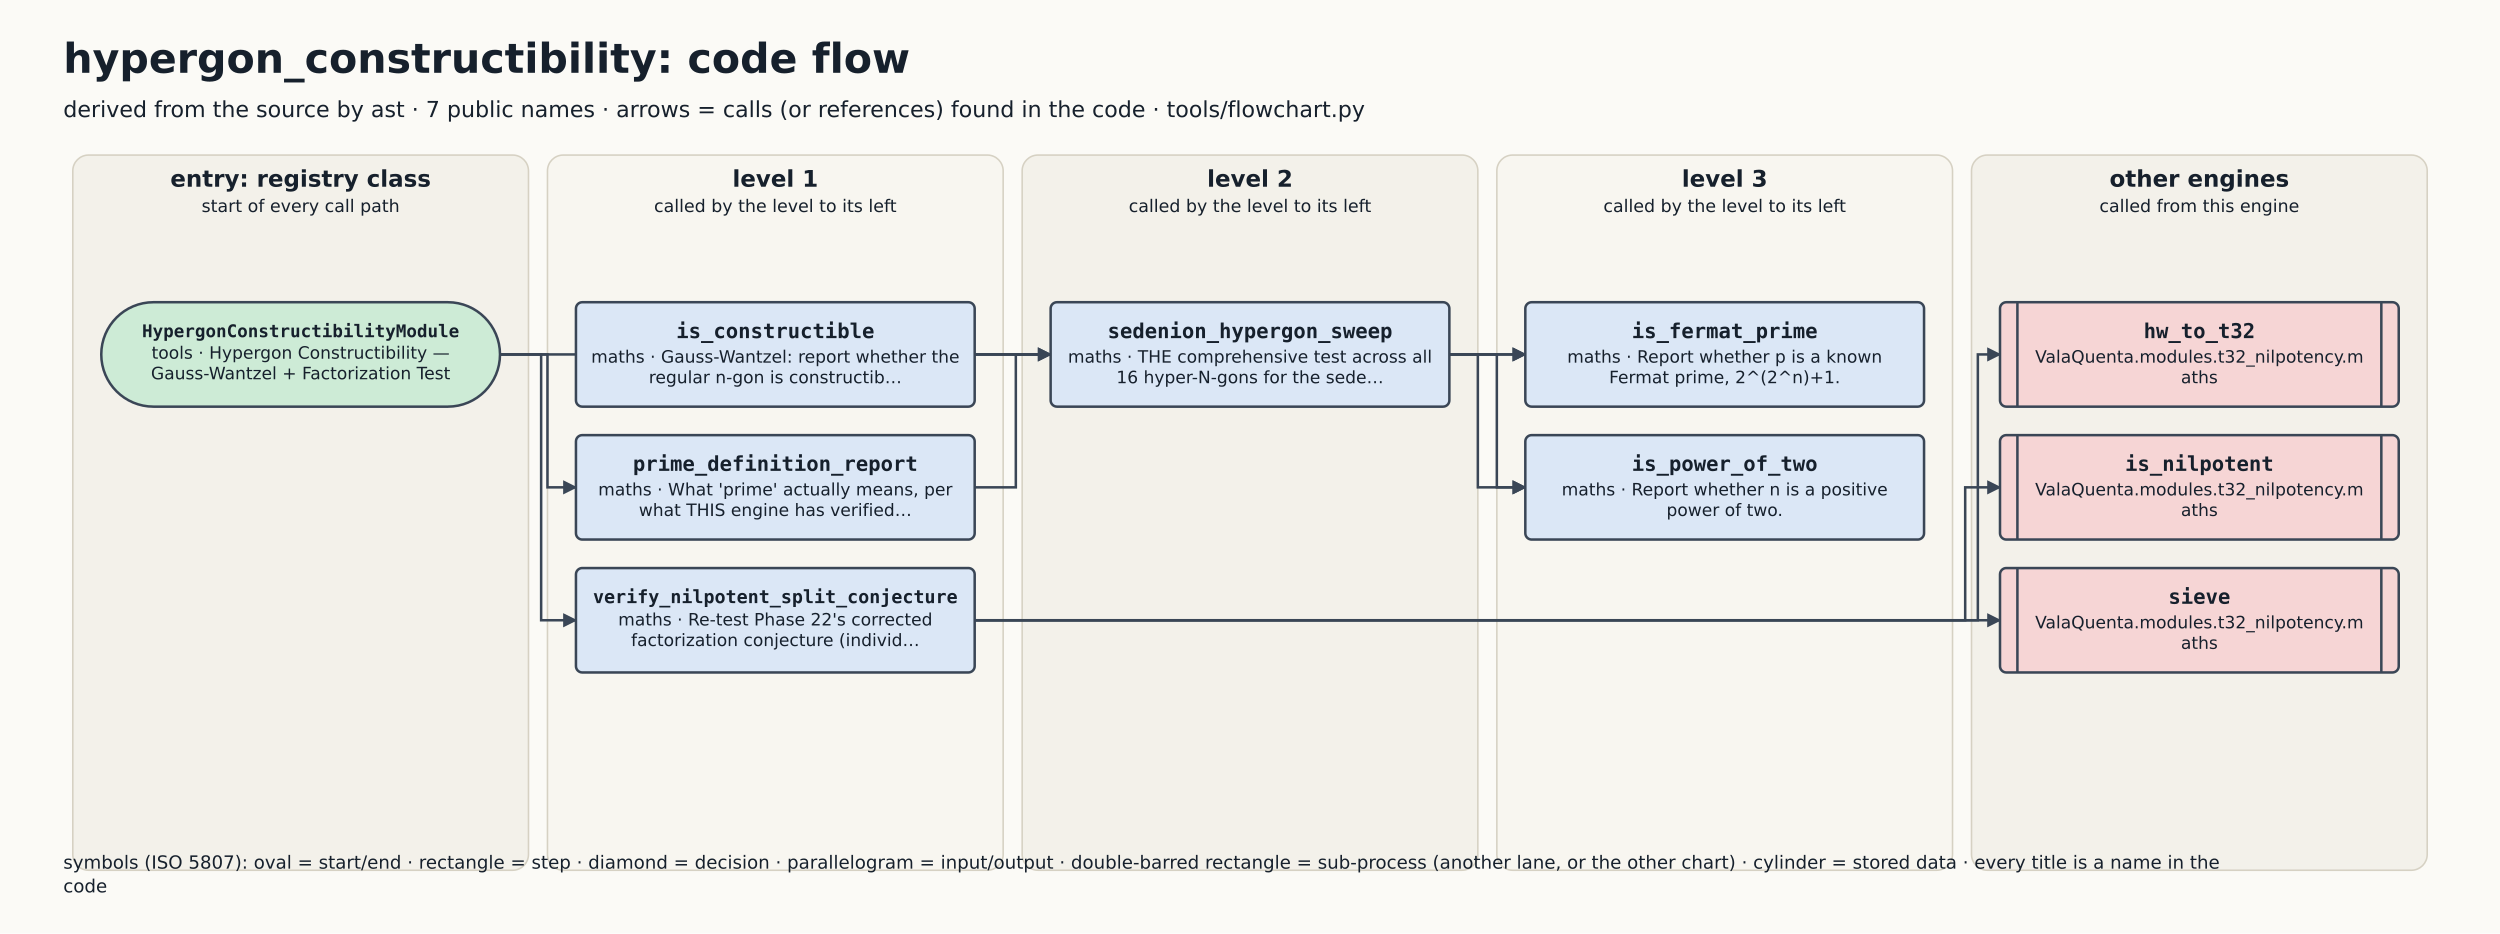
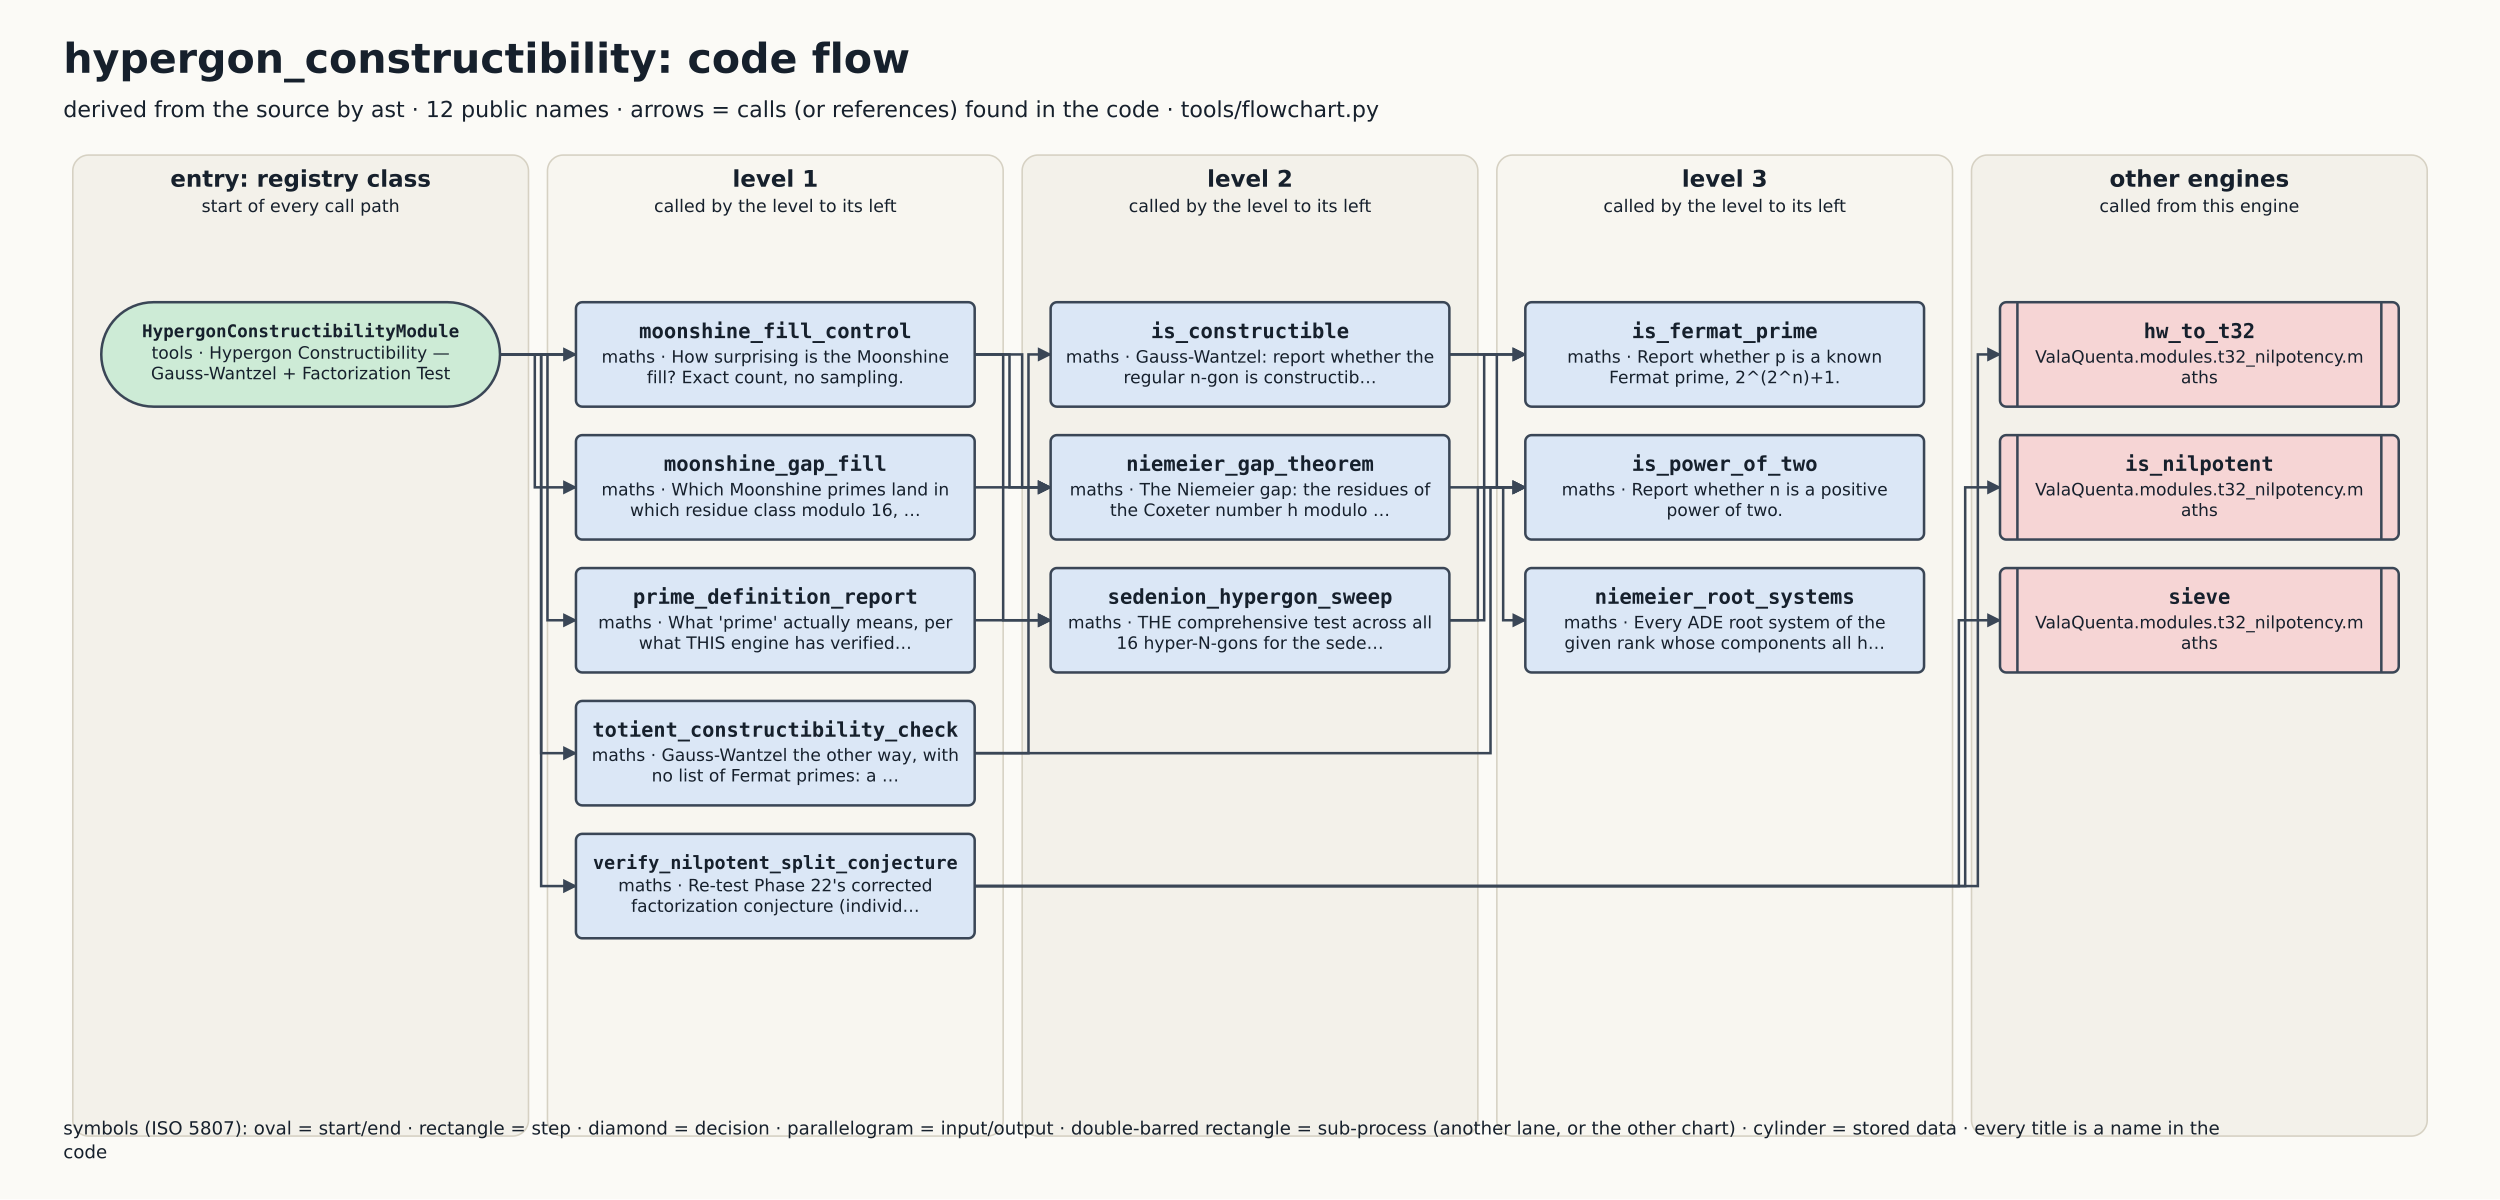
- <svg xmlns="http://www.w3.org/2000/svg" width="1580" height="590" viewBox="0 0 1580 590" font-family="DejaVu Sans, Verdana, sans-serif">
+ <svg xmlns="http://www.w3.org/2000/svg" width="1580" height="758" viewBox="0 0 1580 758" font-family="DejaVu Sans, Verdana, sans-serif">
  <defs>
    <marker id="ah" viewBox="0 0 10 10" refX="9" refY="5" markerWidth="9" markerHeight="9" markerUnits="userSpaceOnUse" orient="auto-start-reverse">
      <path d="M0,0 L10,5 L0,10 z" fill="#3a4656" />
    </marker>
  </defs>
-   <rect width="1580" height="590" fill="#fbfaf6" />
+   <rect width="1580" height="758" fill="#fbfaf6" />
  <text x="40" y="46" font-size="26" font-weight="700" fill="#16202c">hypergon_constructibility: code flow</text>
-   <text x="40" y="74" font-size="14" fill="#16202c">derived from the source by ast · 7 public names · arrows = calls (or references) found in the code · tools/flowchart.py</text>
-   <rect x="46" y="98" width="288" height="452" rx="10" fill="#f3f1ea" stroke="#d6d1c3" />
+   <text x="40" y="74" font-size="14" fill="#16202c">derived from the source by ast · 12 public names · arrows = calls (or references) found in the code · tools/flowchart.py</text>
+   <rect x="46" y="98" width="288" height="620" rx="10" fill="#f3f1ea" stroke="#d6d1c3" />
  <text x="190.0" y="118" font-size="14.5" font-weight="700" fill="#16202c" text-anchor="middle">entry: registry class</text>
  <text x="190.0" y="134" font-size="11" fill="#16202c" text-anchor="middle">start of every call path</text>
-   <rect x="346" y="98" width="288" height="452" rx="10" fill="#f8f6f0" stroke="#d6d1c3" />
+   <rect x="346" y="98" width="288" height="620" rx="10" fill="#f8f6f0" stroke="#d6d1c3" />
  <text x="490.0" y="118" font-size="14.5" font-weight="700" fill="#16202c" text-anchor="middle">level 1</text>
  <text x="490.0" y="134" font-size="11" fill="#16202c" text-anchor="middle">called by the level to its left</text>
-   <rect x="646" y="98" width="288" height="452" rx="10" fill="#f3f1ea" stroke="#d6d1c3" />
+   <rect x="646" y="98" width="288" height="620" rx="10" fill="#f3f1ea" stroke="#d6d1c3" />
  <text x="790.0" y="118" font-size="14.5" font-weight="700" fill="#16202c" text-anchor="middle">level 2</text>
  <text x="790.0" y="134" font-size="11" fill="#16202c" text-anchor="middle">called by the level to its left</text>
-   <rect x="946" y="98" width="288" height="452" rx="10" fill="#f8f6f0" stroke="#d6d1c3" />
+   <rect x="946" y="98" width="288" height="620" rx="10" fill="#f8f6f0" stroke="#d6d1c3" />
  <text x="1090.0" y="118" font-size="14.5" font-weight="700" fill="#16202c" text-anchor="middle">level 3</text>
  <text x="1090.0" y="134" font-size="11" fill="#16202c" text-anchor="middle">called by the level to its left</text>
-   <rect x="1246" y="98" width="288" height="452" rx="10" fill="#f3f1ea" stroke="#d6d1c3" />
+   <rect x="1246" y="98" width="288" height="620" rx="10" fill="#f3f1ea" stroke="#d6d1c3" />
  <text x="1390.0" y="118" font-size="14.5" font-weight="700" fill="#16202c" text-anchor="middle">other engines</text>
  <text x="1390.0" y="134" font-size="11" fill="#16202c" text-anchor="middle">called from this engine</text>
-   <path d="M616.0,224.0 L950.0,224.0 L950.0,224.0 L964.0,224.0" fill="none" stroke="#3a4656" stroke-width="1.6" marker-end="url(#ah)" />
-   <path d="M616.0,224.0 L946.0,224.0 L946.0,308.0 L964.0,308.0" fill="none" stroke="#3a4656" stroke-width="1.6" marker-end="url(#ah)" />
-   <path d="M616.0,308.0 L642.0,308.0 L642.0,224.0 L664.0,224.0" fill="none" stroke="#3a4656" stroke-width="1.6" marker-end="url(#ah)" />
-   <path d="M916.0,224.0 L938.0,224.0 L938.0,224.0 L964.0,224.0" fill="none" stroke="#3a4656" stroke-width="1.6" marker-end="url(#ah)" />
-   <path d="M916.0,224.0 L934.0,224.0 L934.0,308.0 L964.0,308.0" fill="none" stroke="#3a4656" stroke-width="1.6" marker-end="url(#ah)" />
-   <path d="M616.0,392.0 L1250.0,392.0 L1250.0,224.0 L1264.0,224.0" fill="none" stroke="#3a4656" stroke-width="1.6" marker-end="url(#ah)" />
-   <path d="M616.0,392.0 L1242.0,392.0 L1242.0,308.0 L1264.0,308.0" fill="none" stroke="#3a4656" stroke-width="1.6" marker-end="url(#ah)" />
-   <path d="M616.0,392.0 L1238.0,392.0 L1238.0,392.0 L1264.0,392.0" fill="none" stroke="#3a4656" stroke-width="1.6" marker-end="url(#ah)" />
-   <path d="M316.0,224.0 L346.0,224.0 L346.0,308.0 L364.0,308.0" fill="none" stroke="#3a4656" stroke-width="1.6" marker-end="url(#ah)" />
-   <path d="M316.0,224.0 L634.0,224.0 L634.0,224.0 L664.0,224.0" fill="none" stroke="#3a4656" stroke-width="1.6" marker-end="url(#ah)" />
-   <path d="M316.0,224.0 L342.0,224.0 L342.0,392.0 L364.0,392.0" fill="none" stroke="#3a4656" stroke-width="1.6" marker-end="url(#ah)" />
+   <path d="M916.0,224.0 L950.0,224.0 L950.0,224.0 L964.0,224.0" fill="none" stroke="#3a4656" stroke-width="1.6" marker-end="url(#ah)" />
+   <path d="M916.0,224.0 L946.0,224.0 L946.0,308.0 L964.0,308.0" fill="none" stroke="#3a4656" stroke-width="1.6" marker-end="url(#ah)" />
+   <path d="M616.0,224.0 L638.0,224.0 L638.0,308.0 L664.0,308.0" fill="none" stroke="#3a4656" stroke-width="1.6" marker-end="url(#ah)" />
+   <path d="M616.0,308.0 L646.0,308.0 L646.0,308.0 L664.0,308.0" fill="none" stroke="#3a4656" stroke-width="1.6" marker-end="url(#ah)" />
+   <path d="M916.0,308.0 L950.0,308.0 L950.0,392.0 L964.0,392.0" fill="none" stroke="#3a4656" stroke-width="1.6" marker-end="url(#ah)" />
+   <path d="M616.0,392.0 L642.0,392.0 L642.0,392.0 L664.0,392.0" fill="none" stroke="#3a4656" stroke-width="1.6" marker-end="url(#ah)" />
+   <path d="M916.0,392.0 L938.0,392.0 L938.0,224.0 L964.0,224.0" fill="none" stroke="#3a4656" stroke-width="1.6" marker-end="url(#ah)" />
+   <path d="M916.0,392.0 L934.0,392.0 L934.0,308.0 L964.0,308.0" fill="none" stroke="#3a4656" stroke-width="1.6" marker-end="url(#ah)" />
+   <path d="M616.0,476.0 L650.0,476.0 L650.0,224.0 L664.0,224.0" fill="none" stroke="#3a4656" stroke-width="1.6" marker-end="url(#ah)" />
+   <path d="M616.0,476.0 L942.0,476.0 L942.0,308.0 L964.0,308.0" fill="none" stroke="#3a4656" stroke-width="1.6" marker-end="url(#ah)" />
+   <path d="M616.0,560.0 L1250.0,560.0 L1250.0,224.0 L1264.0,224.0" fill="none" stroke="#3a4656" stroke-width="1.6" marker-end="url(#ah)" />
+   <path d="M616.0,560.0 L1242.0,560.0 L1242.0,308.0 L1264.0,308.0" fill="none" stroke="#3a4656" stroke-width="1.6" marker-end="url(#ah)" />
+   <path d="M616.0,560.0 L1238.0,560.0 L1238.0,392.0 L1264.0,392.0" fill="none" stroke="#3a4656" stroke-width="1.6" marker-end="url(#ah)" />
+   <path d="M316.0,224.0 L350.0,224.0 L350.0,224.0 L364.0,224.0" fill="none" stroke="#3a4656" stroke-width="1.6" marker-end="url(#ah)" />
+   <path d="M316.0,224.0 L338.0,224.0 L338.0,308.0 L364.0,308.0" fill="none" stroke="#3a4656" stroke-width="1.6" marker-end="url(#ah)" />
+   <path d="M316.0,224.0 L646.0,224.0 L646.0,308.0 L664.0,308.0" fill="none" stroke="#3a4656" stroke-width="1.6" marker-end="url(#ah)" />
+   <path d="M316.0,224.0 L346.0,224.0 L346.0,392.0 L364.0,392.0" fill="none" stroke="#3a4656" stroke-width="1.6" marker-end="url(#ah)" />
+   <path d="M316.0,224.0 L634.0,224.0 L634.0,392.0 L664.0,392.0" fill="none" stroke="#3a4656" stroke-width="1.6" marker-end="url(#ah)" />
+   <path d="M316.0,224.0 L342.0,224.0 L342.0,476.0 L364.0,476.0" fill="none" stroke="#3a4656" stroke-width="1.6" marker-end="url(#ah)" />
+   <path d="M316.0,224.0 L342.0,224.0 L342.0,560.0 L364.0,560.0" fill="none" stroke="#3a4656" stroke-width="1.6" marker-end="url(#ah)" />
  <rect x="64.0" y="191.0" width="252" height="66" rx="33.0" fill="#cdebd6" stroke="#3a4656" stroke-width="1.6" />
  <text x="190.0" y="213.1" font-size="11.1" font-weight="700" fill="#16202c" text-anchor="middle" font-family="DejaVu Sans Mono, monospace">HypergonConstructibilityModule</text>
  <text x="190.0" y="226.7" font-size="10.8" fill="#16202c" text-anchor="middle">tools · Hypergon Constructibility —</text>
  <text x="190.0" y="239.7" font-size="10.8" fill="#16202c" text-anchor="middle">Gauss-Wantzel + Factorization Test</text>
  <rect x="364.0" y="191.0" width="252" height="66" rx="4" fill="#dbe7f6" stroke="#3a4656" stroke-width="1.6" />
-   <text x="490.0" y="213.7" font-size="13.0" font-weight="700" fill="#16202c" text-anchor="middle" font-family="DejaVu Sans Mono, monospace">is_constructible</text>
-   <text x="490.0" y="229.2" font-size="10.8" fill="#16202c" text-anchor="middle">maths · Gauss-Wantzel: report whether the</text>
-   <text x="490.0" y="242.2" font-size="10.8" fill="#16202c" text-anchor="middle">regular n-gon is constructib…</text>
+   <text x="490.0" y="213.7" font-size="13.0" font-weight="700" fill="#16202c" text-anchor="middle" font-family="DejaVu Sans Mono, monospace">moonshine_fill_control</text>
+   <text x="490.0" y="229.2" font-size="10.8" fill="#16202c" text-anchor="middle">maths · How surprising is the Moonshine</text>
+   <text x="490.0" y="242.2" font-size="10.8" fill="#16202c" text-anchor="middle">fill? Exact count, no sampling.</text>
  <rect x="364.0" y="275.0" width="252" height="66" rx="4" fill="#dbe7f6" stroke="#3a4656" stroke-width="1.6" />
-   <text x="490.0" y="297.6" font-size="13.0" font-weight="700" fill="#16202c" text-anchor="middle" font-family="DejaVu Sans Mono, monospace">prime_definition_report</text>
-   <text x="490.0" y="313.1" font-size="10.8" fill="#16202c" text-anchor="middle">maths · What 'prime' actually means, per</text>
-   <text x="490.0" y="326.1" font-size="10.8" fill="#16202c" text-anchor="middle">what THIS engine has verified…</text>
+   <text x="490.0" y="297.6" font-size="13.0" font-weight="700" fill="#16202c" text-anchor="middle" font-family="DejaVu Sans Mono, monospace">moonshine_gap_fill</text>
+   <text x="490.0" y="313.1" font-size="10.8" fill="#16202c" text-anchor="middle">maths · Which Moonshine primes land in</text>
+   <text x="490.0" y="326.1" font-size="10.8" fill="#16202c" text-anchor="middle">which residue class modulo 16, …</text>
  <rect x="364.0" y="359.0" width="252" height="66" rx="4" fill="#dbe7f6" stroke="#3a4656" stroke-width="1.6" />
-   <text x="490.0" y="381.2" font-size="11.6" font-weight="700" fill="#16202c" text-anchor="middle" font-family="DejaVu Sans Mono, monospace">verify_nilpotent_split_conjecture</text>
-   <text x="490.0" y="395.3" font-size="10.8" fill="#16202c" text-anchor="middle">maths · Re-test Phase 22's corrected</text>
-   <text x="490.0" y="408.3" font-size="10.8" fill="#16202c" text-anchor="middle">factorization conjecture (individ…</text>
+   <text x="490.0" y="381.6" font-size="13.0" font-weight="700" fill="#16202c" text-anchor="middle" font-family="DejaVu Sans Mono, monospace">prime_definition_report</text>
+   <text x="490.0" y="397.1" font-size="10.8" fill="#16202c" text-anchor="middle">maths · What 'prime' actually means, per</text>
+   <text x="490.0" y="410.1" font-size="10.8" fill="#16202c" text-anchor="middle">what THIS engine has verified…</text>
+   <rect x="364.0" y="443.0" width="252" height="66" rx="4" fill="#dbe7f6" stroke="#3a4656" stroke-width="1.6" />
+   <text x="490.0" y="465.6" font-size="12.8" font-weight="700" fill="#16202c" text-anchor="middle" font-family="DejaVu Sans Mono, monospace">totient_constructibility_check</text>
+   <text x="490.0" y="480.9" font-size="10.8" fill="#16202c" text-anchor="middle">maths · Gauss-Wantzel the other way, with</text>
+   <text x="490.0" y="493.9" font-size="10.8" fill="#16202c" text-anchor="middle">no list of Fermat primes: a …</text>
+   <rect x="364.0" y="527.0" width="252" height="66" rx="4" fill="#dbe7f6" stroke="#3a4656" stroke-width="1.6" />
+   <text x="490.0" y="549.2" font-size="11.6" font-weight="700" fill="#16202c" text-anchor="middle" font-family="DejaVu Sans Mono, monospace">verify_nilpotent_split_conjecture</text>
+   <text x="490.0" y="563.3" font-size="10.8" fill="#16202c" text-anchor="middle">maths · Re-test Phase 22's corrected</text>
+   <text x="490.0" y="576.3" font-size="10.8" fill="#16202c" text-anchor="middle">factorization conjecture (individ…</text>
  <rect x="664.0" y="191.0" width="252" height="66" rx="4" fill="#dbe7f6" stroke="#3a4656" stroke-width="1.6" />
-   <text x="790.0" y="213.7" font-size="13.0" font-weight="700" fill="#16202c" text-anchor="middle" font-family="DejaVu Sans Mono, monospace">sedenion_hypergon_sweep</text>
-   <text x="790.0" y="229.2" font-size="10.8" fill="#16202c" text-anchor="middle">maths · THE comprehensive test across all</text>
-   <text x="790.0" y="242.2" font-size="10.8" fill="#16202c" text-anchor="middle">16 hyper-N-gons for the sede…</text>
+   <text x="790.0" y="213.7" font-size="13.0" font-weight="700" fill="#16202c" text-anchor="middle" font-family="DejaVu Sans Mono, monospace">is_constructible</text>
+   <text x="790.0" y="229.2" font-size="10.8" fill="#16202c" text-anchor="middle">maths · Gauss-Wantzel: report whether the</text>
+   <text x="790.0" y="242.2" font-size="10.8" fill="#16202c" text-anchor="middle">regular n-gon is constructib…</text>
+   <rect x="664.0" y="275.0" width="252" height="66" rx="4" fill="#dbe7f6" stroke="#3a4656" stroke-width="1.6" />
+   <text x="790.0" y="297.6" font-size="13.0" font-weight="700" fill="#16202c" text-anchor="middle" font-family="DejaVu Sans Mono, monospace">niemeier_gap_theorem</text>
+   <text x="790.0" y="313.1" font-size="10.8" fill="#16202c" text-anchor="middle">maths · The Niemeier gap: the residues of</text>
+   <text x="790.0" y="326.1" font-size="10.8" fill="#16202c" text-anchor="middle">the Coxeter number h modulo …</text>
+   <rect x="664.0" y="359.0" width="252" height="66" rx="4" fill="#dbe7f6" stroke="#3a4656" stroke-width="1.6" />
+   <text x="790.0" y="381.6" font-size="13.0" font-weight="700" fill="#16202c" text-anchor="middle" font-family="DejaVu Sans Mono, monospace">sedenion_hypergon_sweep</text>
+   <text x="790.0" y="397.1" font-size="10.8" fill="#16202c" text-anchor="middle">maths · THE comprehensive test across all</text>
+   <text x="790.0" y="410.1" font-size="10.8" fill="#16202c" text-anchor="middle">16 hyper-N-gons for the sede…</text>
  <rect x="964.0" y="191.0" width="252" height="66" rx="4" fill="#dbe7f6" stroke="#3a4656" stroke-width="1.6" />
  <text x="1090.0" y="213.7" font-size="13.0" font-weight="700" fill="#16202c" text-anchor="middle" font-family="DejaVu Sans Mono, monospace">is_fermat_prime</text>
  <text x="1090.0" y="229.2" font-size="10.8" fill="#16202c" text-anchor="middle">maths · Report whether p is a known</text>
  <text x="1090.0" y="242.2" font-size="10.8" fill="#16202c" text-anchor="middle">Fermat prime, 2^(2^n)+1.</text>
  <rect x="964.0" y="275.0" width="252" height="66" rx="4" fill="#dbe7f6" stroke="#3a4656" stroke-width="1.6" />
  <text x="1090.0" y="297.6" font-size="13.0" font-weight="700" fill="#16202c" text-anchor="middle" font-family="DejaVu Sans Mono, monospace">is_power_of_two</text>
  <text x="1090.0" y="313.1" font-size="10.8" fill="#16202c" text-anchor="middle">maths · Report whether n is a positive</text>
  <text x="1090.0" y="326.1" font-size="10.8" fill="#16202c" text-anchor="middle">power of two.</text>
+   <rect x="964.0" y="359.0" width="252" height="66" rx="4" fill="#dbe7f6" stroke="#3a4656" stroke-width="1.6" />
+   <text x="1090.0" y="381.6" font-size="13.0" font-weight="700" fill="#16202c" text-anchor="middle" font-family="DejaVu Sans Mono, monospace">niemeier_root_systems</text>
+   <text x="1090.0" y="397.1" font-size="10.8" fill="#16202c" text-anchor="middle">maths · Every ADE root system of the</text>
+   <text x="1090.0" y="410.1" font-size="10.8" fill="#16202c" text-anchor="middle">given rank whose components all h…</text>
  <rect x="1264.0" y="191.0" width="252" height="66" rx="4" fill="#f6d5d5" stroke="#3a4656" stroke-width="1.6" />
  <line x1="1275.0" y1="191.0" x2="1275.0" y2="257.0" stroke="#3a4656" stroke-width="1.6" />
  <line x1="1505.0" y1="191.0" x2="1505.0" y2="257.0" stroke="#3a4656" stroke-width="1.6" />
  <text x="1390.0" y="213.7" font-size="13.0" font-weight="700" fill="#16202c" text-anchor="middle" font-family="DejaVu Sans Mono, monospace">hw_to_t32</text>
  <text x="1390.0" y="229.2" font-size="10.8" fill="#16202c" text-anchor="middle">ValaQuenta.modules.t32_nilpotency.m</text>
  <text x="1390.0" y="242.2" font-size="10.8" fill="#16202c" text-anchor="middle">aths</text>
  <rect x="1264.0" y="275.0" width="252" height="66" rx="4" fill="#f6d5d5" stroke="#3a4656" stroke-width="1.6" />
  <line x1="1275.0" y1="275.0" x2="1275.0" y2="341.0" stroke="#3a4656" stroke-width="1.6" />
  <line x1="1505.0" y1="275.0" x2="1505.0" y2="341.0" stroke="#3a4656" stroke-width="1.6" />
  <text x="1390.0" y="297.6" font-size="13.0" font-weight="700" fill="#16202c" text-anchor="middle" font-family="DejaVu Sans Mono, monospace">is_nilpotent</text>
  <text x="1390.0" y="313.1" font-size="10.8" fill="#16202c" text-anchor="middle">ValaQuenta.modules.t32_nilpotency.m</text>
  <text x="1390.0" y="326.1" font-size="10.8" fill="#16202c" text-anchor="middle">aths</text>
  <rect x="1264.0" y="359.0" width="252" height="66" rx="4" fill="#f6d5d5" stroke="#3a4656" stroke-width="1.6" />
  <line x1="1275.0" y1="359.0" x2="1275.0" y2="425.0" stroke="#3a4656" stroke-width="1.6" />
  <line x1="1505.0" y1="359.0" x2="1505.0" y2="425.0" stroke="#3a4656" stroke-width="1.6" />
  <text x="1390.0" y="381.6" font-size="13.0" font-weight="700" fill="#16202c" text-anchor="middle" font-family="DejaVu Sans Mono, monospace">sieve</text>
  <text x="1390.0" y="397.1" font-size="10.8" fill="#16202c" text-anchor="middle">ValaQuenta.modules.t32_nilpotency.m</text>
  <text x="1390.0" y="410.1" font-size="10.8" fill="#16202c" text-anchor="middle">aths</text>
-   <text x="40" y="549" font-size="11.5" fill="#16202c">symbols (ISO 5807): oval = start/end · rectangle = step · diamond = decision · parallelogram = input/output · double-barred rectangle = sub-process (another lane, or the other chart) · cylinder = stored data · every title is a name in the</text>
-   <text x="40" y="564" font-size="11.5" fill="#16202c">code</text>
+   <text x="40" y="717" font-size="11.5" fill="#16202c">symbols (ISO 5807): oval = start/end · rectangle = step · diamond = decision · parallelogram = input/output · double-barred rectangle = sub-process (another lane, or the other chart) · cylinder = stored data · every title is a name in the</text>
+   <text x="40" y="732" font-size="11.5" fill="#16202c">code</text>
</svg>
